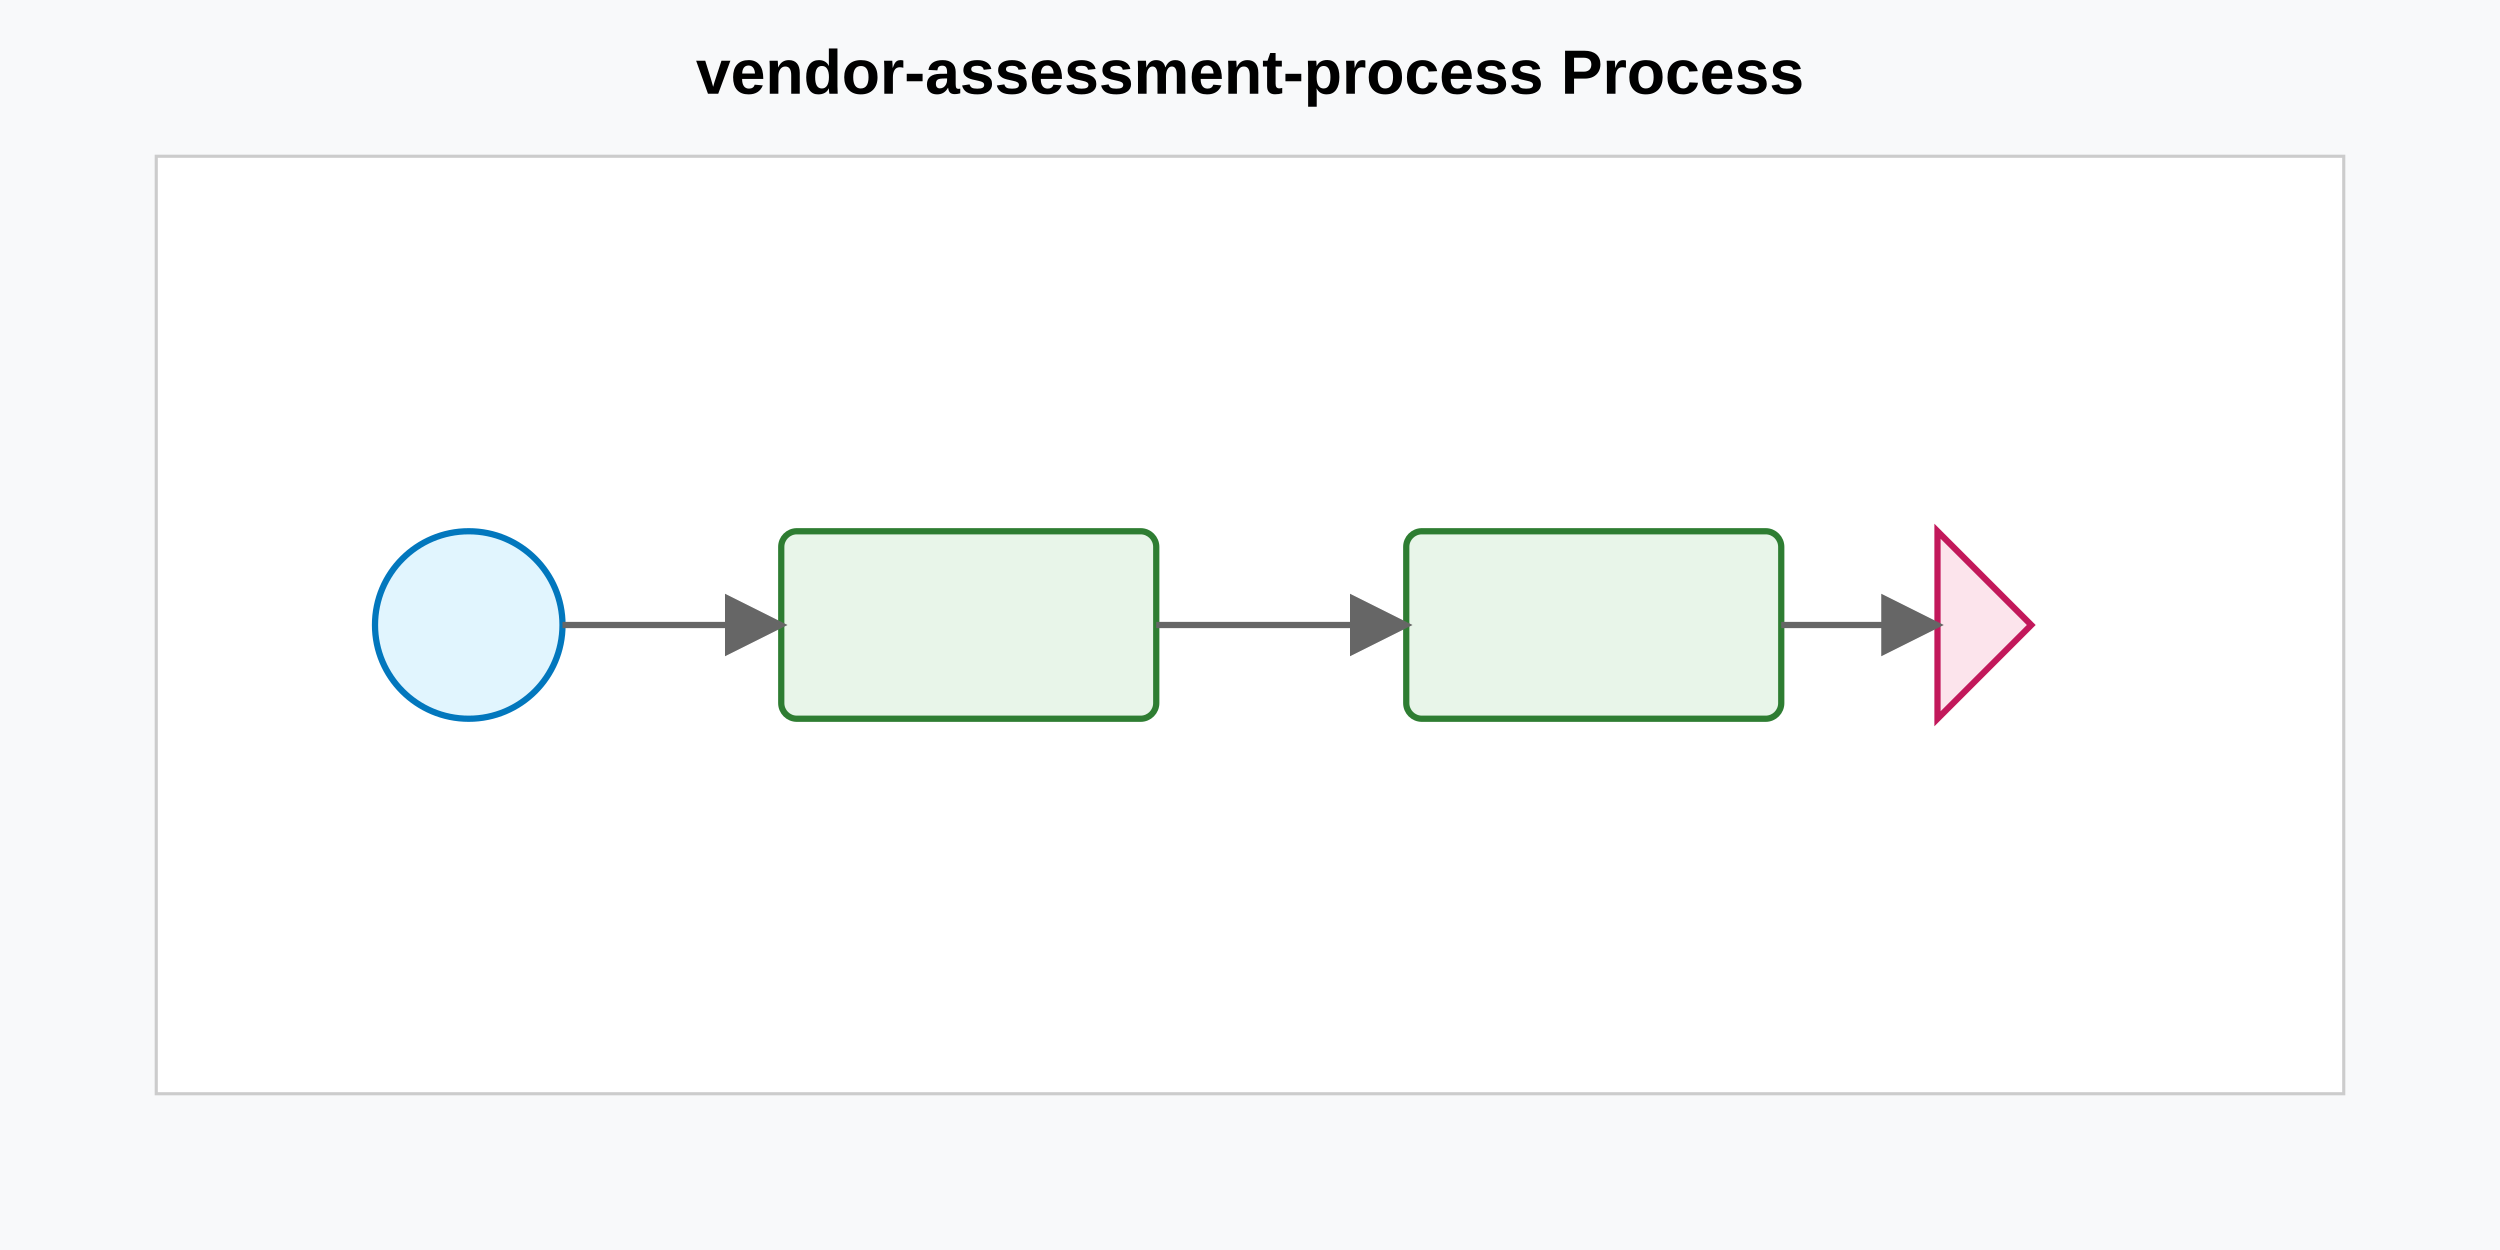
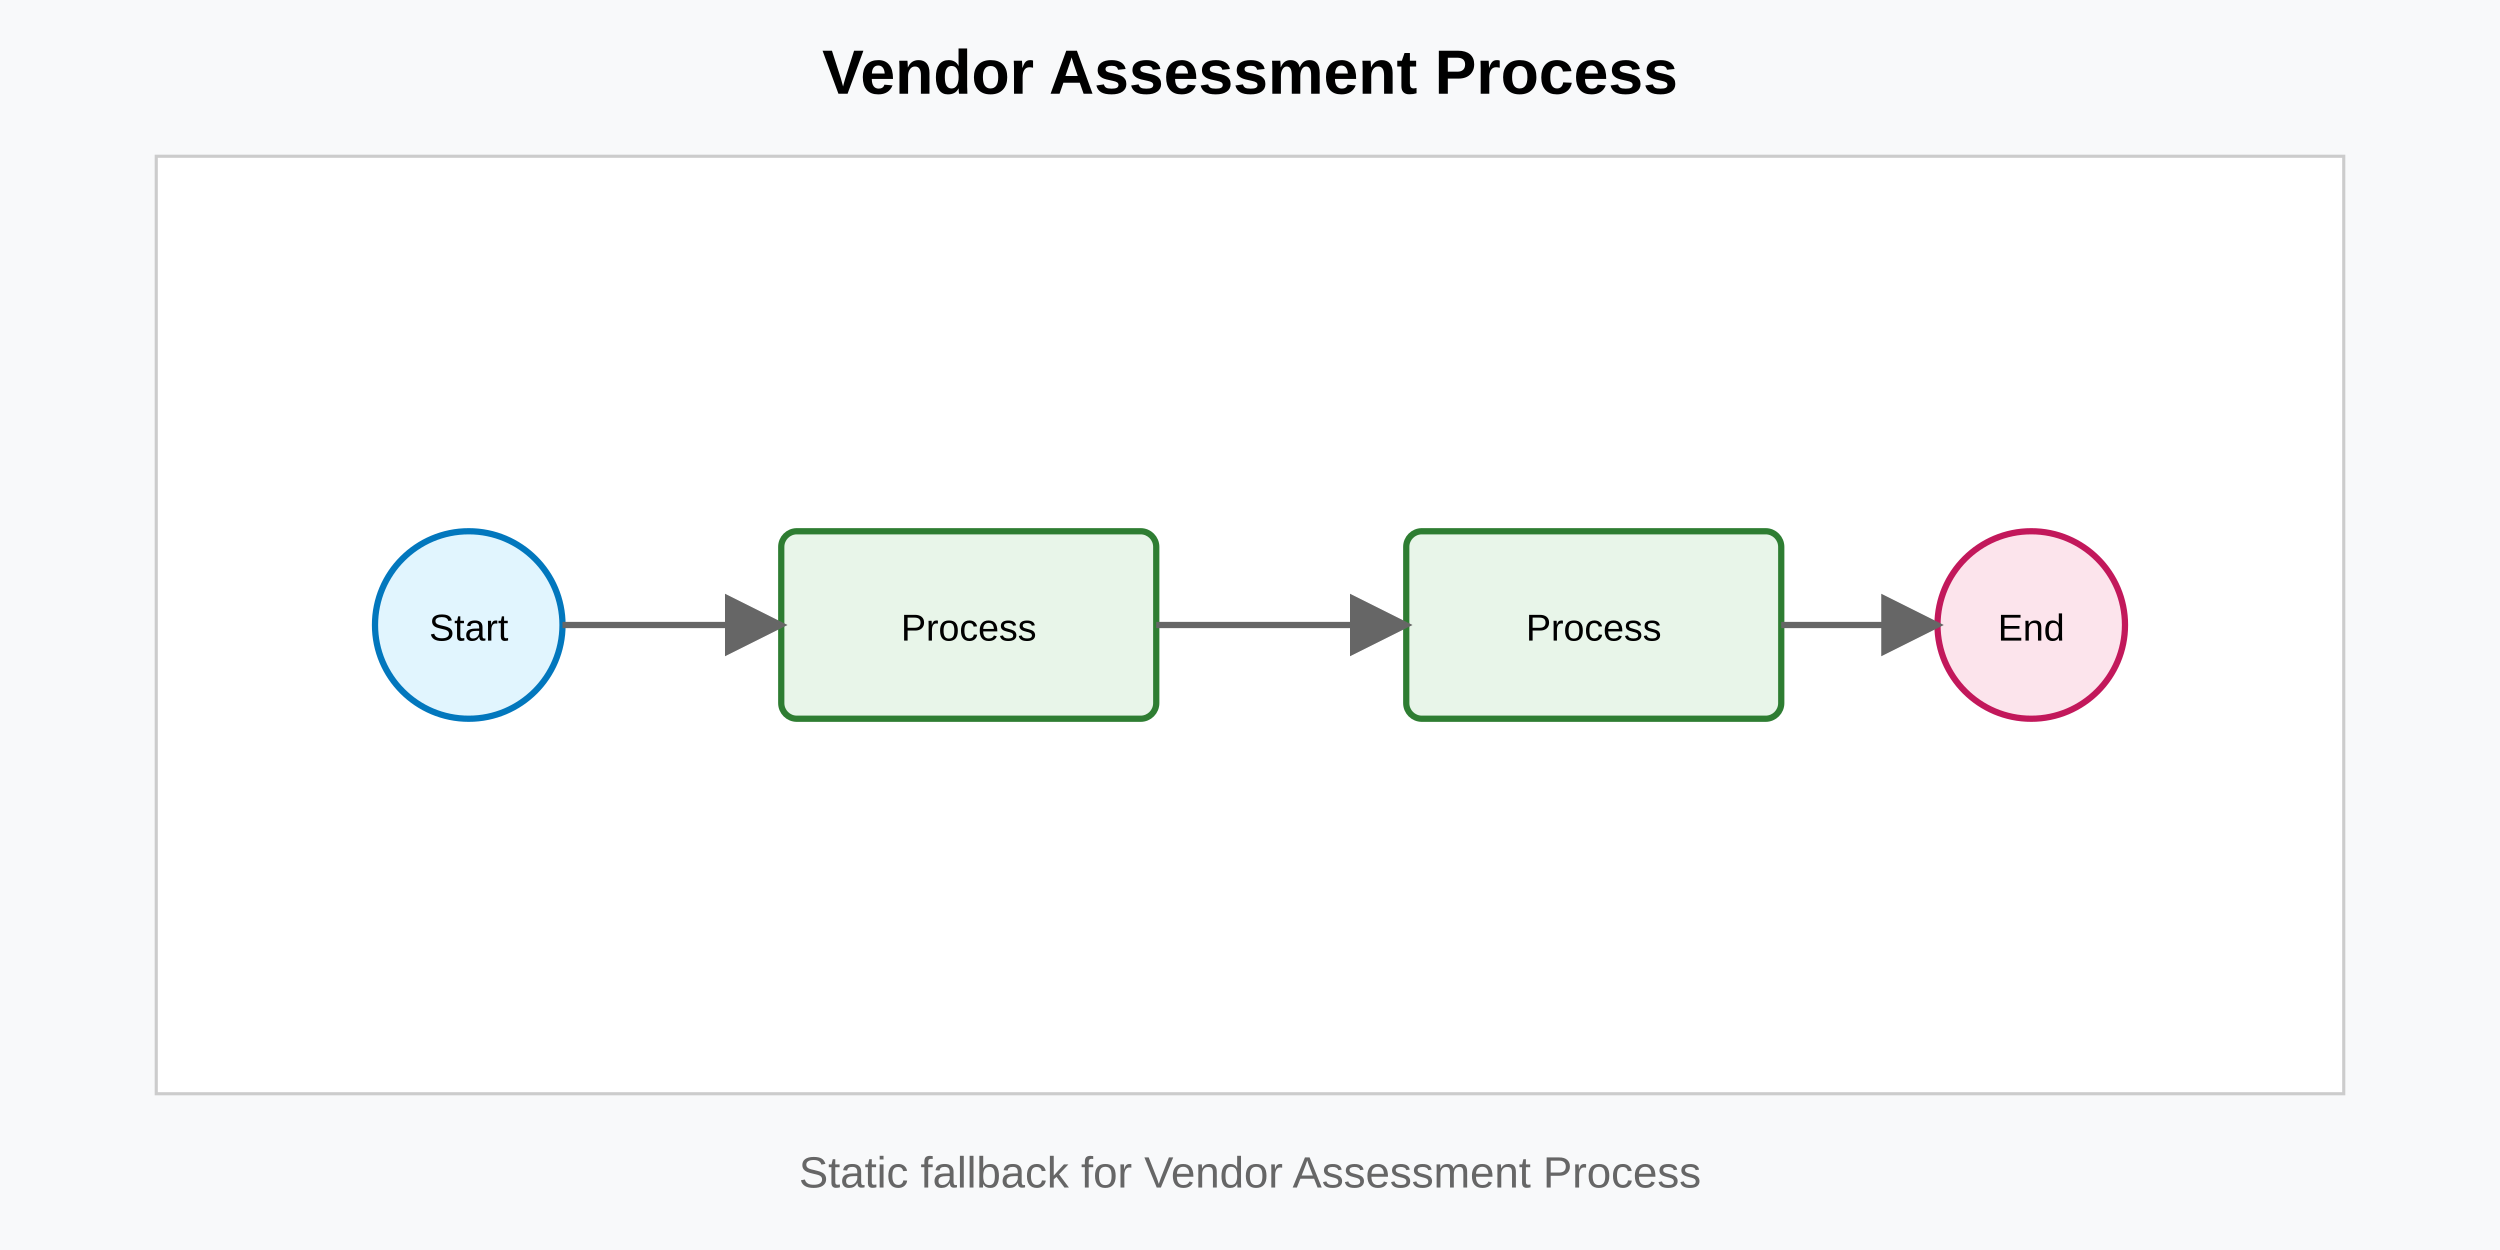
<svg xmlns="http://www.w3.org/2000/svg" width="800" height="400" viewBox="0 0 800 400">
  <rect width="100%" height="100%" fill="#f8f9fa" />
+   <text x="400" y="30" font-family="Arial" font-size="20" text-anchor="middle" font-weight="bold">
+         Vendor Assessment Process
+       </text>
  <rect x="50" y="50" width="700" height="300" fill="#ffffff" stroke="#cccccc" stroke-width="1" />
-   <text x="400" y="30" font-family="Arial" font-size="20" text-anchor="middle" font-weight="bold">
-           vendor-assessment-process Process
-         </text>
  <circle cx="150" cy="200" r="30" fill="#e1f5fe" stroke="#0277bd" stroke-width="2" />
+   <text x="150" y="205" font-family="Arial" font-size="12" text-anchor="middle">Start</text>
  <rect x="250" y="170" width="120" height="60" fill="#e8f5e9" stroke="#2e7d32" stroke-width="2" rx="5" ry="5" />
+   <text x="310" y="205" font-family="Arial" font-size="12" text-anchor="middle">Process</text>
  <rect x="450" y="170" width="120" height="60" fill="#e8f5e9" stroke="#2e7d32" stroke-width="2" rx="5" ry="5" />
-   <polygon points="650,200 620,170 620,230" fill="#fce4ec" stroke="#c2185b" stroke-width="2" />
+   <text x="510" y="205" font-family="Arial" font-size="12" text-anchor="middle">Process</text>
+   <circle cx="650" cy="200" r="30" fill="#fce4ec" stroke="#c2185b" stroke-width="2" />
+   <text x="650" y="205" font-family="Arial" font-size="12" text-anchor="middle">End</text>
  <line x1="180" y1="200" x2="250" y2="200" stroke="#666666" stroke-width="2" marker-end="url(#arrow)" />
  <line x1="370" y1="200" x2="450" y2="200" stroke="#666666" stroke-width="2" marker-end="url(#arrow)" />
  <line x1="570" y1="200" x2="620" y2="200" stroke="#666666" stroke-width="2" marker-end="url(#arrow)" />
  <defs>
    <marker id="arrow" markerWidth="10" markerHeight="10" refX="9" refY="5" orient="auto">
      <path d="M0,0 L0,10 L10,5 Z" fill="#666666" />
    </marker>
  </defs>
+   <text x="400" y="380" font-family="Arial" font-size="14" text-anchor="middle" fill="#666">
+         Static fallback for Vendor Assessment Process
+       </text>
</svg>
